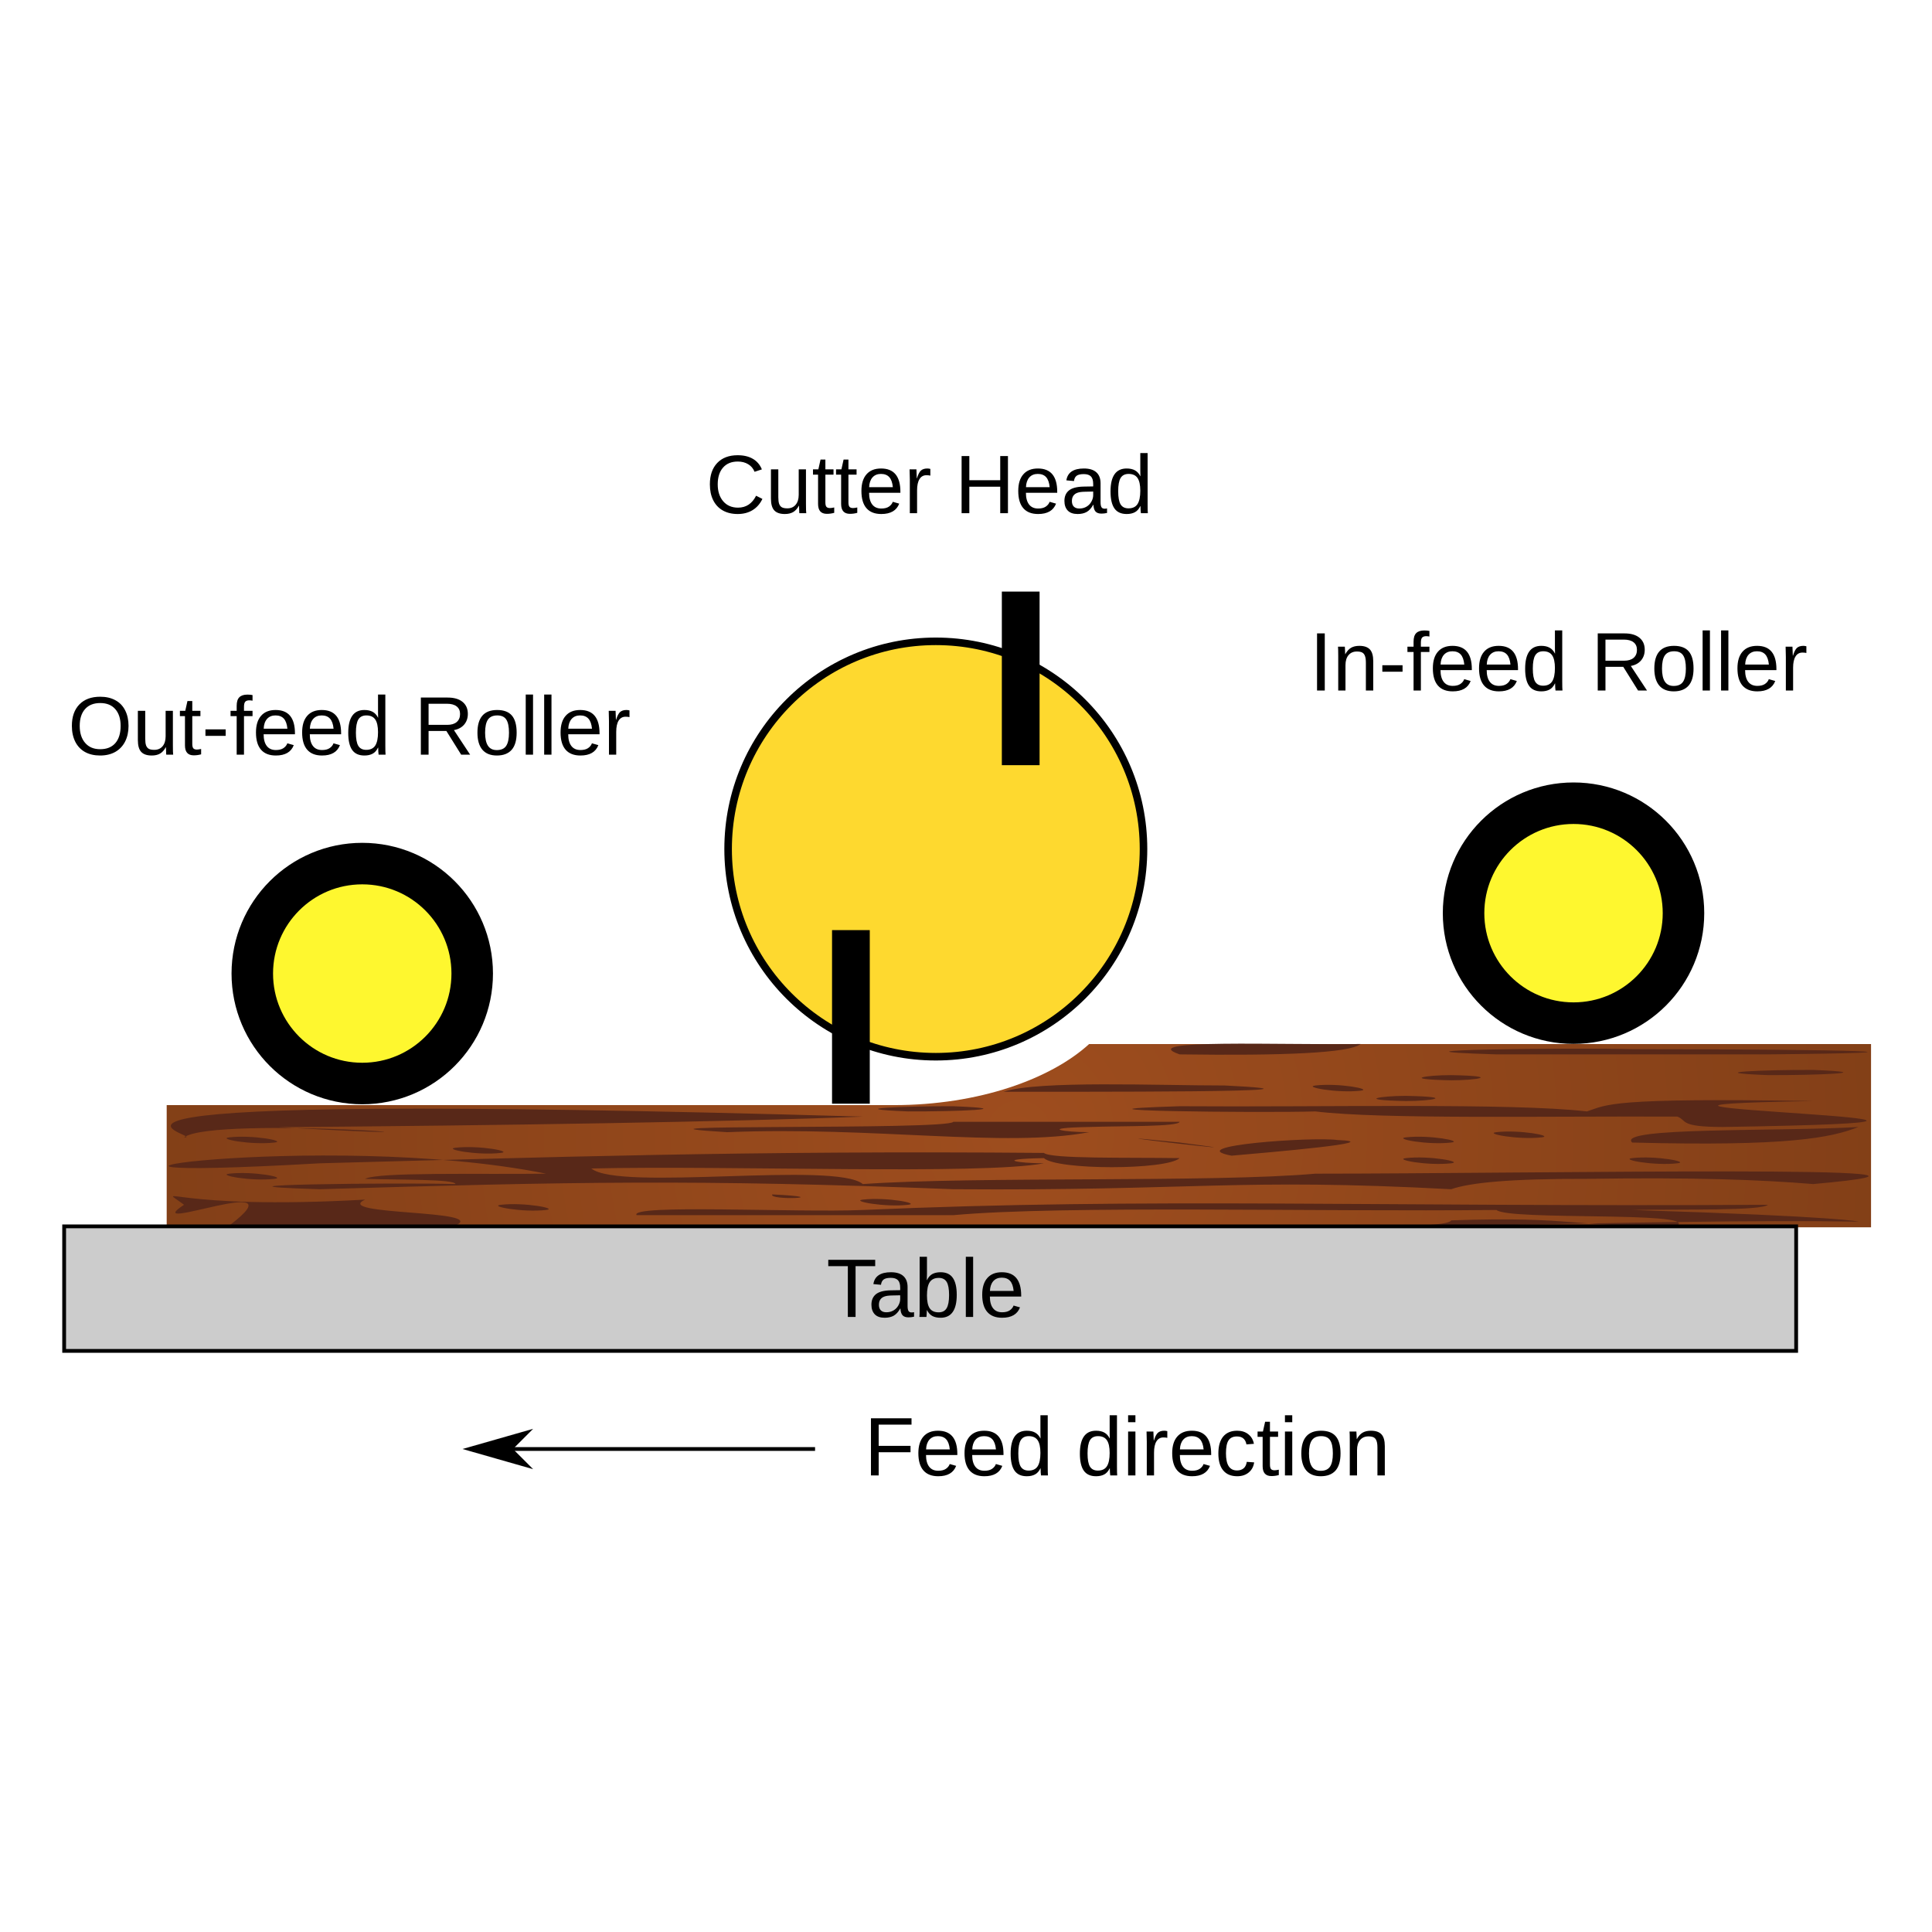
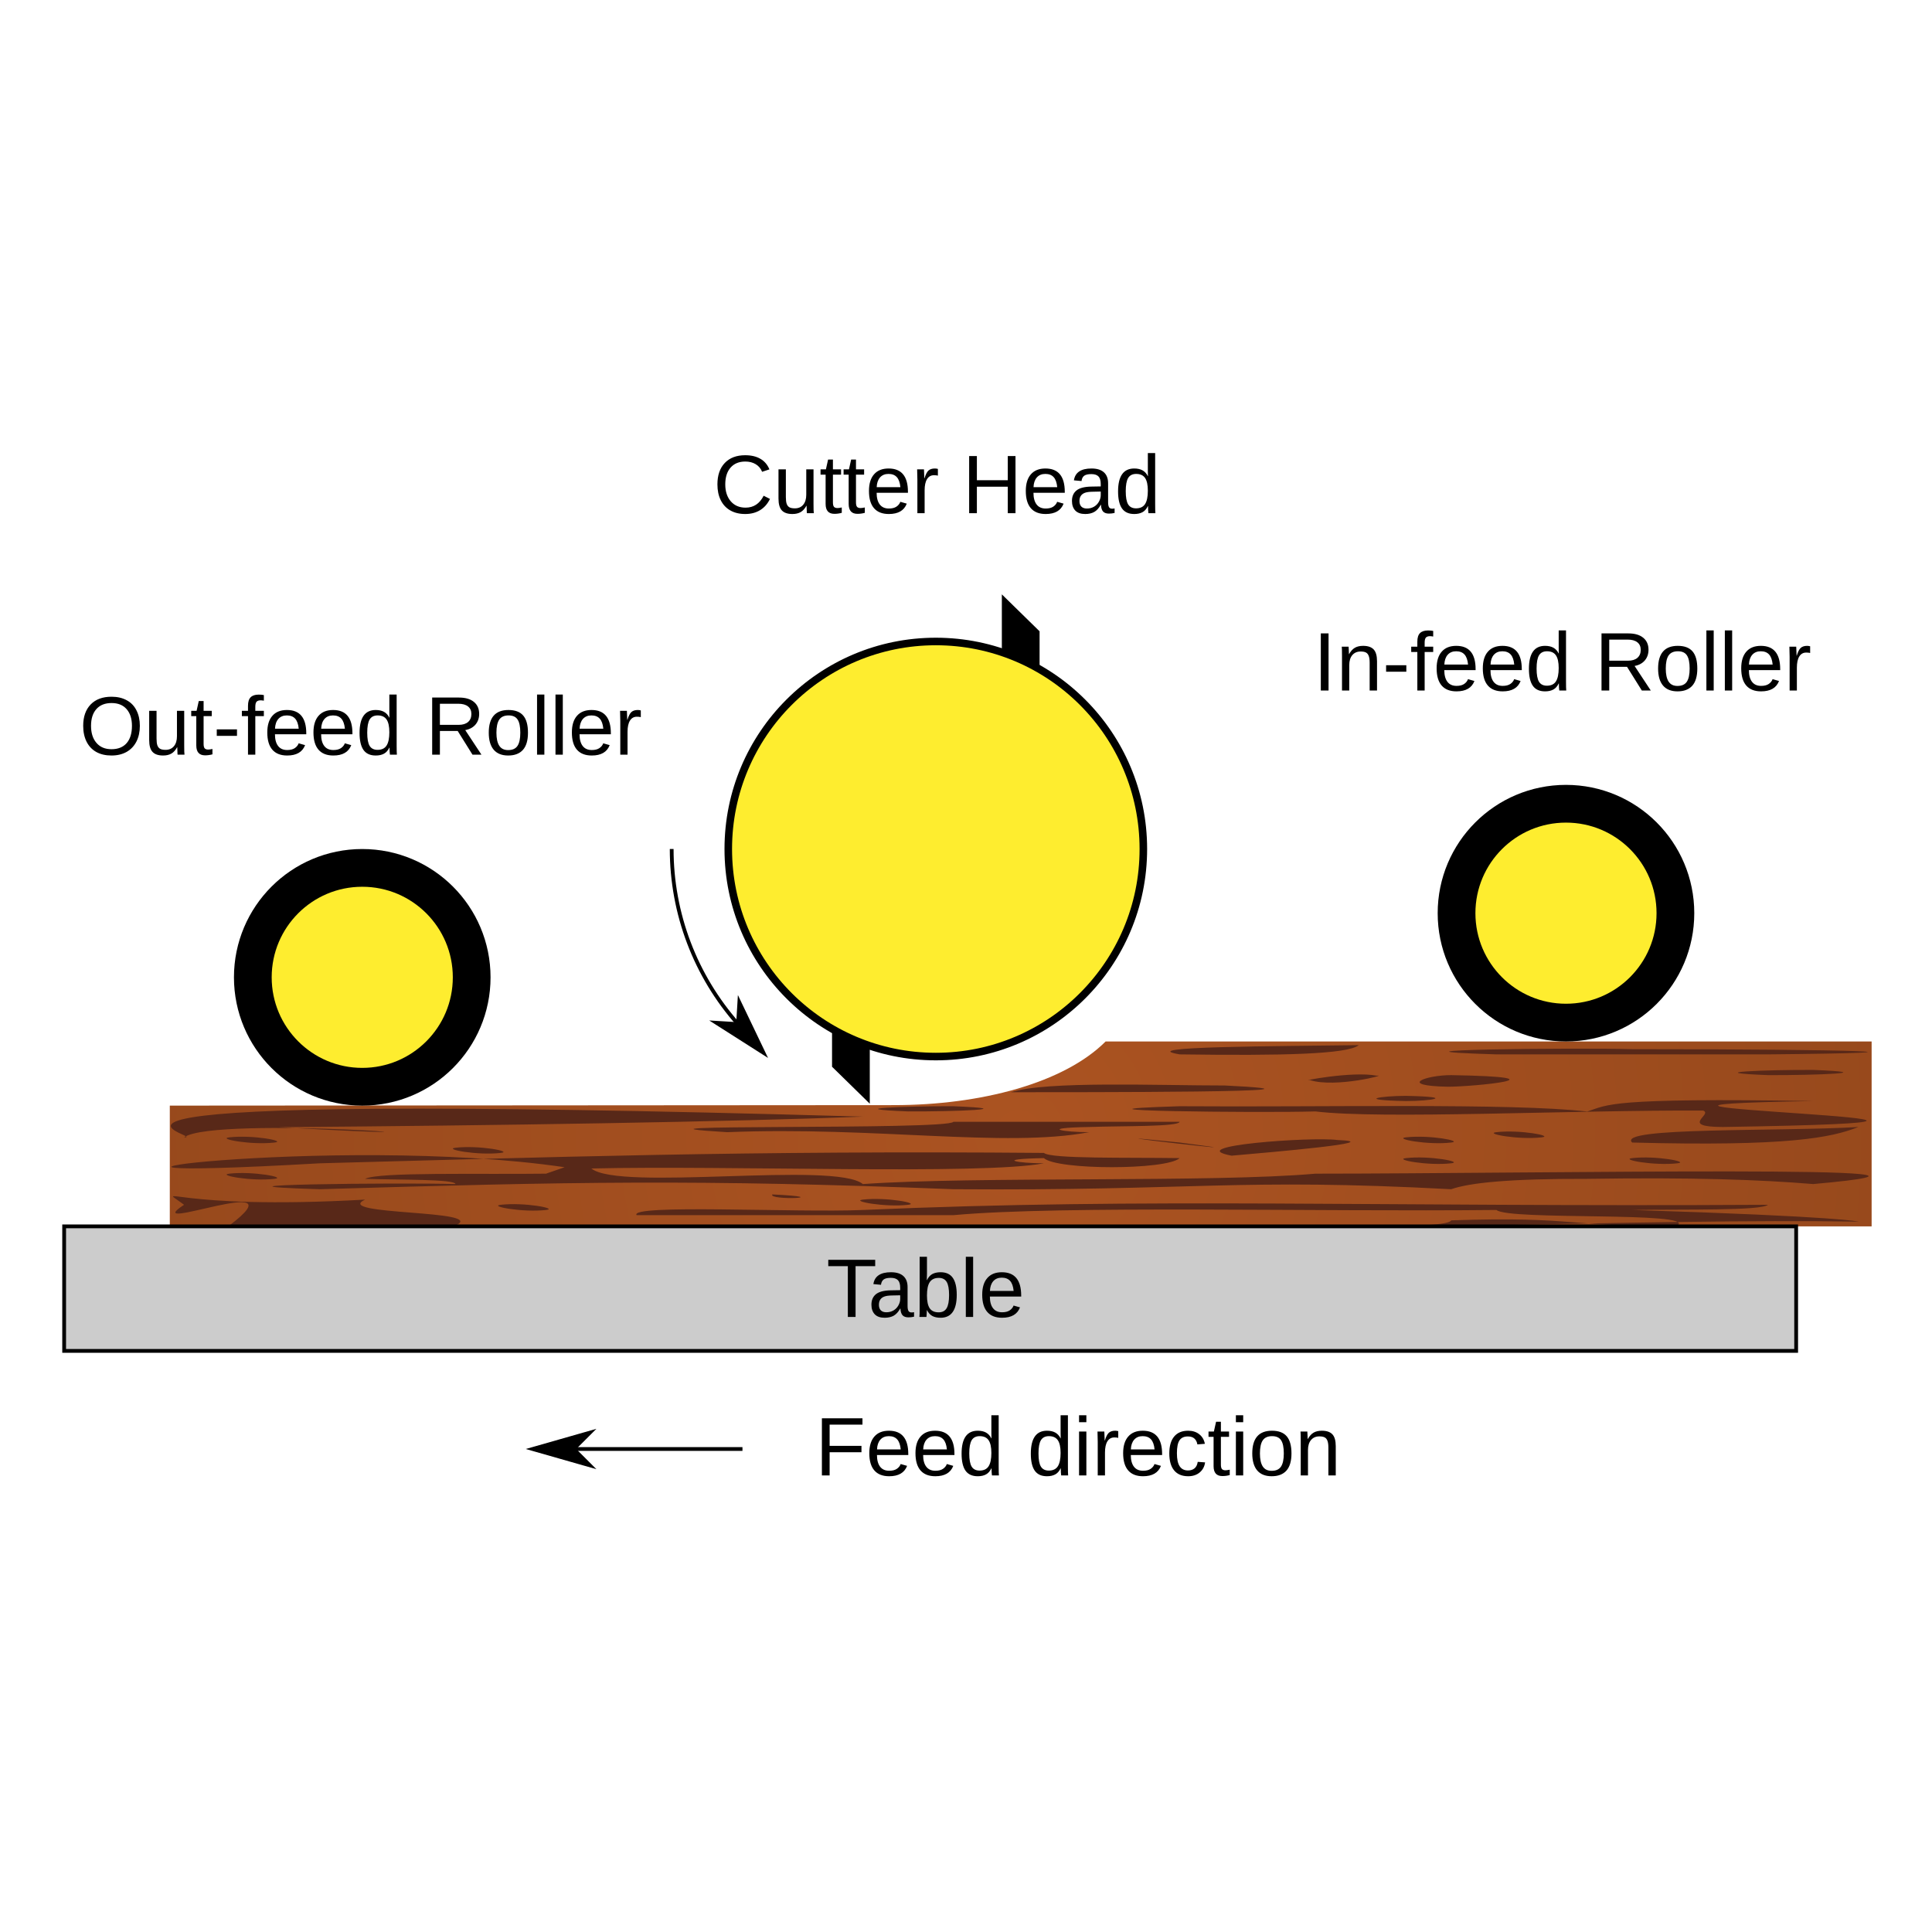
<svg xmlns="http://www.w3.org/2000/svg" viewBox="0 0 512 512">
-   <marker id="arrow" orient="auto" overflow="visible">
+   <marker id="arrow1" orient="auto" overflow="visible">
+     <path d="m0 0 5-5-17.5 5 17.5 5z" stroke="#000" stroke-width="1pt" transform="scale(0.8)" />
+   </marker>
+   <marker id="arrow2" orient="auto" overflow="visible">
    <path d="m-10 0-4 4 14-4-14-4z" stroke="#000" stroke-width="1pt" />
  </marker>
  <radialGradient id="gradient" cx="270" cy="300" r="235" gradientUnits="userSpaceOnUse">
-     <stop offset="0" stop-color="#9e4d1e" />
-     <stop offset="1" stop-color="#823f17" />
+     <stop offset="0" stop-color="#ab5321" />
+     <stop offset="1" stop-color="#97491c" />
  </radialGradient>
-   <path d="m288.63 276.68c-10.074 9.203-29.124 16.189-51.805 16.189h-192.65v32.377h451.67v-48.566h-207.22z" fill="url(#gradient)" />
-   <path d="m228.67 317.91c-3.313.38 5.787 2.083 11.995 1.373 3.313-.38-5.787-2.087-11.995-1.373zm263.85 5.835s-4.04-1.345-59.971-3.09c14.112-.214 34.042.24 35.978-1.373-105.05.602-163.75-1.951-239.86 1.373-17.426.753-61.993-1.608-59.966 1.375h83.955c28.986-2.634 96.372-.866 143.92-1.375 3.264 2.834 53.111.328 47.976 4.125-28.896.563-26.072-2.513-59.966-1.375-1.494 3.035-50.88.583-71.958 1.375 39.055 2.064 123.7-1.923 179.89-1.035zm-347.81-3.09c3.318-.378-5.787-2.085-11.993-1.373-3.313.38 5.785 2.083 11.993 1.373zm215.88-31.614c3.322-.382-5.791-2.085-11.993-1.375-3.32.38 5.791 2.085 11.993 1.375zm-35.978-1.375c-17.586.015-49.36-1.377-58.689 1.659 17.583-.017 96.865.232 58.689-1.659zm47.971 2.75c-6.657-.005-13.614 1.112 0 1.371 6.659.005 13.614-1.112 0-1.371zm-119.93 2.746c-12.755-.056-30.453.65-11.993 1.375 12.753.06 30.456-.645 11.993-1.375zm131.93 15.125c3.32-.382-5.794-2.09-11.995-1.375-3.318.38 5.791 2.083 11.995 1.375zm-30.171-6.173c-6.659-.908-41.646 1.567-28.031 4.153 10.298-.906 41.944-3.598 28.031-4.153zm78.143 4.798c-3.32.38 5.794 2.083 11.995 1.375 3.318-.382-5.794-2.09-11.995-1.375zm-359.8-4.127c3.311-.38-5.787-2.085-11.995-1.375-3.313.382 5.785 2.09 11.995 1.375zm239.86 0c-36.484-3.749 32.734 4.183 0 0zm71.958-17.866c-6.661-.005-13.616 1.112 0 1.373 6.657.005 13.614-1.112 0-1.373zm95.944-1.379c-12.755-.056-30.46.65-11.995 1.379 12.755.056 30.456-.65 11.995-1.379zm-47.973 19.245c41.42 1.084 52.758-1.286 59.966-4.121-20.902 1.269-64.369-.047-59.966 4.121zm-35.98-2.748c-3.32.38 5.794 2.083 11.993 1.373 3.322-.378-5.791-2.081-11.993-1.373zm-11.991 2.748c3.32-.38-5.794-2.085-11.995-1.375-3.318.382 5.791 2.09 11.995 1.375zm-323.81 8.248c-3.313.382 5.785 2.085 11.995 1.375 3.311-.38-5.787-2.087-11.995-1.375zm251.85-31.614c27.334.382 45.083-.335 47.971-2.75-21.253.313-60.061-1.384-47.971 2.75zm-107.94 37.117c-1.217 1.662 17.439.844 0 0zm-71.957-11c3.316-.38-5.785-2.085-11.995-1.375-3.311.38 5.787 2.087 11.995 1.375zm155.91-5.498c-6.659.005-13.614-1.114 0-1.373 9.305-.309 23.66-.041 23.987-1.375h-59.966c-1.394 2.288-98.066.455-59.966 2.748 38.969-1.584 73.775 4.201 95.944 0zm-143.92 10.996c-17.944.235-44.261-.49-47.971 1.375 9.31.307 23.66.037 23.984 1.379-14.695-.445-74.074.218-35.978 1.369 66.525-1.977 99.94-2.67 167.91 0 64.427.468 75.033-3.02 131.93 0 4.919-1.725 15.466-2.808 35.978-2.748 27.811-.436 46.046.222 59.966 1.379 58.618-5.25-73.378-2.766-131.93-2.754-26.943 2.411-90.207.658-119.93 2.754-7.449-6.115-64.508 1.988-71.958-4.129 36.45-.857 103.3 1.759 119.93-1.371-6.659.002-13.61-1.116 0-1.375 3.531 3.205 32.449 3.205 35.98 0-14.115-.214-34.042.233-35.98-1.377-77.876-.678-133.6 1.185-191.89 2.752-94.881 5.431 1.015-9.146 59.966 2.746zm167.91-17.871c-38.096 1.155 21.285 1.817 35.978 1.375 17.434 2.126 61.395 1.213 95.947 1.377 2.685 1.066.326 2.709 11.991 2.75 110.26-1.752-62.453-5.402 23.987-6.877-54.27-.889-54.403.926-59.966 2.75-19.893-2.299-70.414-1.094-107.94-1.375zm119.93-15.118c-14.691-.443-74.073.222-35.98 1.375h71.958c50.408-.48 23.335-1.374-35.978-1.375zm-371.78 46.736h59.964c8.936-4.233-32.922-2.642-23.984-6.871-51.361 2.869-55.549-4.368-47.973 1.373-12.623 8.268 31.611-9.336 11.993 5.498zm-11.993-23.37c8.132-6.013 97.204 1.313 25.009-2.694 57.613-.43 121.22-1.435 154.89-2.802-241.12-6.938-172.17 5.496-179.89 5.496z" fill="#582818" />
+   <path d="m236.82 292.87-191.82.131v32h451v-49h-203c-11 11-33 16.869-56.175 16.869z" fill="url(#gradient)" />
+   <path d="m228.67 317.91c-3.313.38 5.787 2.083 11.995 1.373 3.313-.38-5.787-2.087-11.995-1.373zm263.85 5.835s-4.04-1.345-59.971-3.09c14.112-.214 34.042.24 35.978-1.373-105.05.602-163.75-1.951-239.86 1.373-17.426.753-61.993-1.608-59.966 1.375h83.955c28.986-2.634 96.372-.866 143.92-1.375 3.264 2.834 53.111.328 47.976 4.125-28.896.563-26.072-2.513-59.966-1.375-1.494 3.035-50.88.583-71.958 1.375 39.055 2.064 123.7-1.923 179.89-1.035zm-347.81-3.09c3.318-.378-5.787-2.085-11.993-1.373-3.313.38 5.785 2.083 11.993 1.373zm220.14-35.587c3.322-.382-10.9 3.307-17.669 1.179-3.32.38 11.184-2.456 17.669-1.179zm-40.235 2.598c-17.586.015-47.36-1.252-56.689 1.784 17.583-.017 94.865.107 56.689-1.784zm47.971 2.75c-6.657-.005-13.614 1.112 0 1.371 6.659.005 13.614-1.112 0-1.371zm-119.93 2.746c-12.755-.056-30.453.65-11.993 1.375 12.753.06 30.456-.645 11.993-1.375zm131.93 15.125c3.32-.382-5.794-2.09-11.995-1.375-3.318.38 5.791 2.083 11.995 1.375zm-30.171-6.173c-6.659-.908-41.646 1.567-28.031 4.153 10.298-.906 41.944-3.598 28.031-4.153zm78.143 4.798c-3.32.38 5.794 2.083 11.995 1.375 3.318-.382-5.794-2.09-11.995-1.375zm-359.8-4.127c3.311-.38-5.787-2.085-11.995-1.375-3.313.382 5.785 2.09 11.995 1.375zm239.86 0c-36.484-3.749 32.734 4.183 0 0zm71.958-17.866c-6.661-.005-14.467 2.814-.851 3.076 6.657.005 32.63-2.531.851-3.076zm95.944-1.379c-12.755-.056-30.46.65-11.995 1.379 12.755.056 30.456-.65 11.995-1.379zm-47.973 19.245c41.42 1.084 52.758-1.286 59.966-4.121-20.902 1.269-64.369-.047-59.966 4.121zm-35.98-2.748c-3.32.38 5.794 2.083 11.993 1.373 3.322-.378-5.791-2.081-11.993-1.373zm-11.991 2.748c3.32-.38-5.794-2.085-11.995-1.375-3.318.382 5.791 2.09 11.995 1.375zm-323.81 8.248c-3.313.382 5.785 2.085 11.995 1.375 3.311-.38-5.787-2.087-11.995-1.375zm251.85-31.614c27.334.382 44.581-.034 47.469-2.449-21.253.313-60.061.322-47.469 2.449zm-107.94 37.117c-1.217 1.662 17.439.844 0 0zm-71.957-11c3.316-.38-5.785-2.085-11.995-1.375-3.311.38 5.787 2.087 11.995 1.375zm155.91-5.498c-6.659.005-13.614-1.114 0-1.373 9.305-.309 23.66-.041 23.987-1.375h-59.966c-1.394 2.288-98.066.455-59.966 2.748 38.969-1.584 73.775 4.201 95.944 0zm-143.92 10.996c-17.944.235-44.261-.49-47.971 1.375 9.31.307 23.66.037 23.984 1.379-14.695-.445-74.074.218-35.978 1.369 66.525-1.977 99.94-2.67 167.91 0 64.427.468 75.033-3.02 131.93 0 4.919-1.725 15.466-2.808 35.978-2.748 27.811-.436 46.046.222 59.966 1.379 58.618-5.25-73.378-2.766-131.93-2.754-26.943 2.411-90.207.658-119.93 2.754-7.449-6.115-64.508 1.988-71.958-4.129 36.45-.857 103.3 1.759 119.93-1.371-6.659.002-13.61-1.116 0-1.375 3.531 3.205 32.449 3.205 35.98 0-14.115-.214-34.042.233-35.98-1.377-77.876-.678-133.6 1.185-191.89 2.752-94.881 5.431 4.025-7.942 64.883 1.04zm167.91-17.871c-38.096 1.155 21.285 1.817 35.978 1.375 17.434 2.126 68.218-.392 102.77-.228 2.685 1.066-6.497 4.314 5.168 4.356 110.26-1.752-62.453-5.402 23.987-6.877-54.27-.889-54.32.955-59.883 2.779-19.893-2.299-70.497-1.123-108.02-1.403zm119.93-15.118c-14.691-.443-74.073.222-35.98 1.375h71.958c50.408-.48 23.335-1.374-35.978-1.375zm-371.78 46.736h59.964c8.936-4.233-32.922-2.642-23.984-6.871-51.361 2.869-55.549-4.368-47.973 1.373-12.623 8.268 31.611-9.336 11.993 5.498zm-11.993-23.37c8.132-6.013 97.204 1.313 25.009-2.694 57.613-.43 121.22-1.435 154.89-2.802-241.12-6.938-172.17 5.496-179.89 5.496z" fill="#582818" />
  <g stroke="#000">
    <path d="m17 325v33h459v-33z" fill="#ccc" />
-     <path d="m216 384h-91" fill="none" marker-end="url(#arrow)" />
-     <circle cx="417" cy="242" fill="#fef72f" r="29.14" stroke-width="11" />
-     <circle cx="96" cy="258" fill="#fef72f" r="29.14" stroke-width="11" />
-     <circle cx="248" cy="225" fill="#fed92f" r="55.042" stroke-width="2" />
+     <path d="m196.76 384h-55" fill="none" marker-end="url(#arrow2)" />
+     <g fill="#feed2f">
+       <circle cx="415" cy="242" r="29" stroke-width="10" />
+       <circle cx="96" cy="259" r="29" stroke-width="10" />
+       <circle cx="248" cy="225" r="55" stroke-width="2" />
+     </g>
  </g>
-   <path d="m220.5 246.49h10v46h-10z" />
-   <path d="m275.5 202.78h-10v-46h10z" />
+   <path d="m220.5 272.49 10 5.017v14.983l-10-9.792z" />
  <g font-family="Arial" font-size="22">
-     <text x="229" y="391">Feed direction</text>
+     <text x="216" y="391">Feed direction</text>
    <text x="219" y="349">Table</text>
-     <text x="18" y="200">Out-feed Roller</text>
-     <text x="187" y="136">Cutter Head</text>
-     <text x="347" y="183">In-feed Roller</text>
+     <text x="21" y="200">Out-feed Roller</text>
+     <text x="189" y="136">Cutter Head</text>
+     <text x="348" y="183">In-feed Roller</text>
  </g>
+   <path d="m275.5 177.51-10-5.017v-14.983l10 9.792z" />
+   <path d="m195.62 271.43a70 70 0 0 1 -17.617-46.433" fill="none" marker-start="url(#arrow1)" stroke="#000" stroke-width="1" />
</svg>
